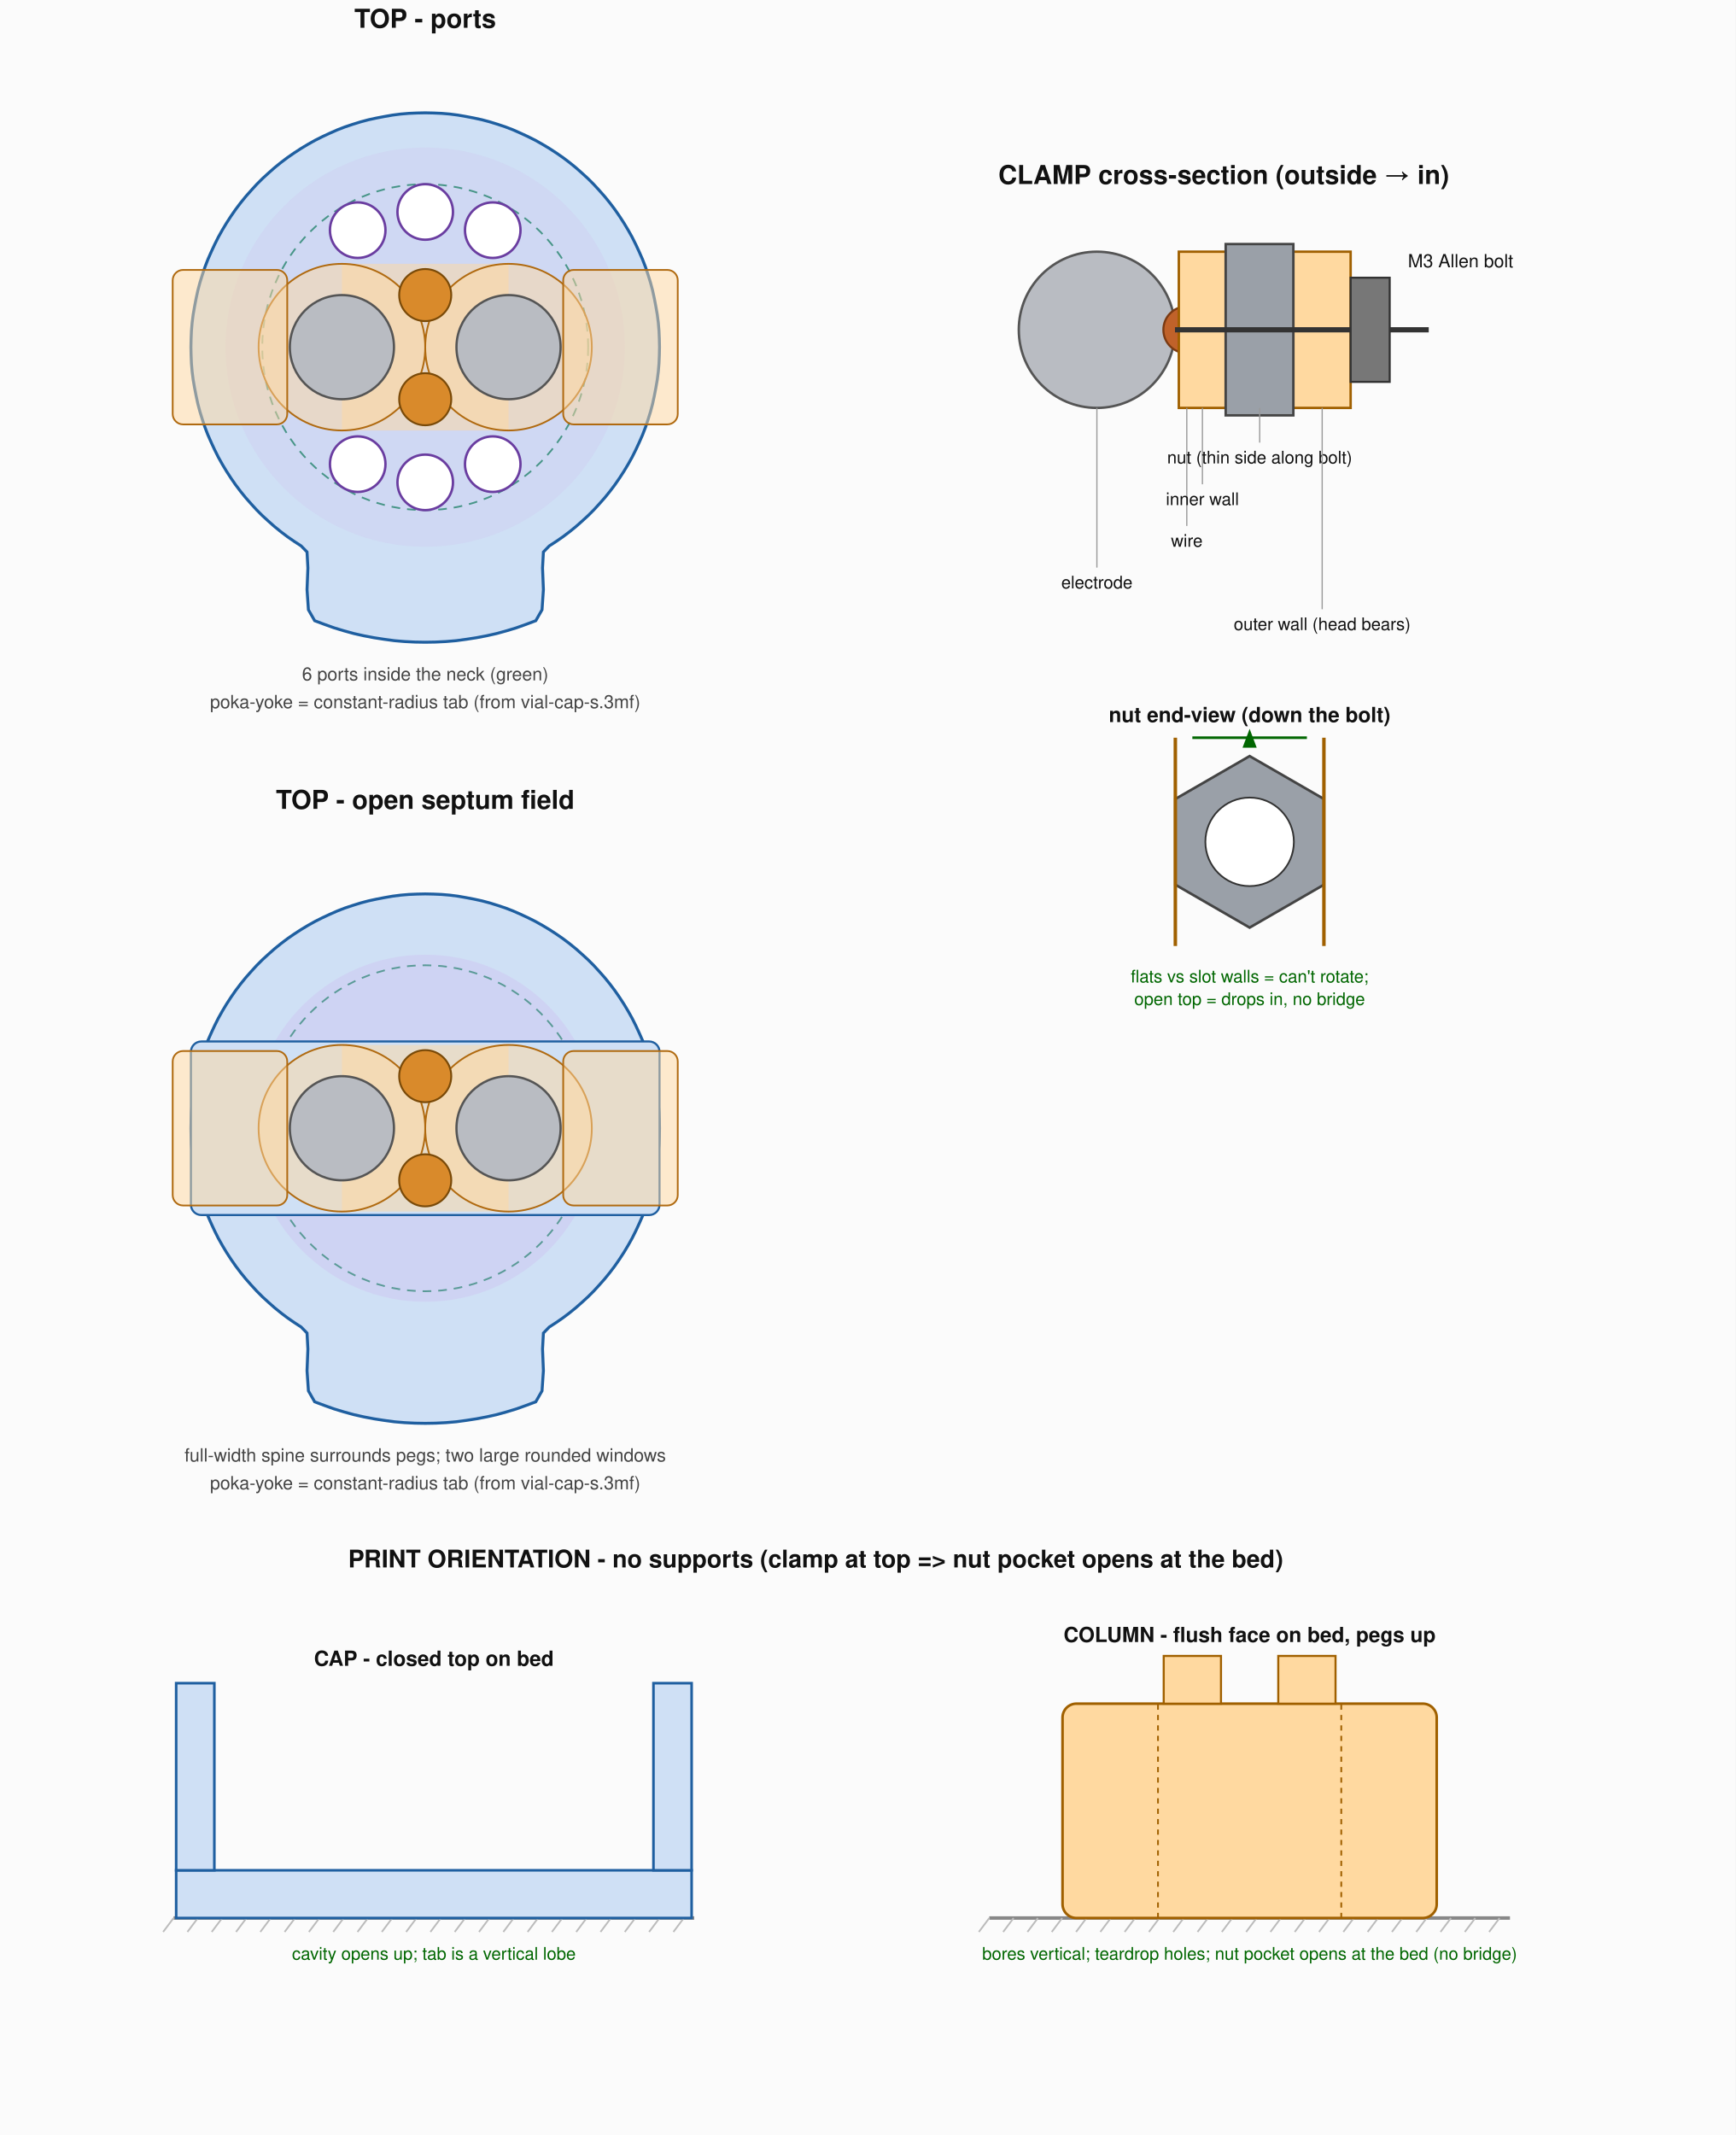
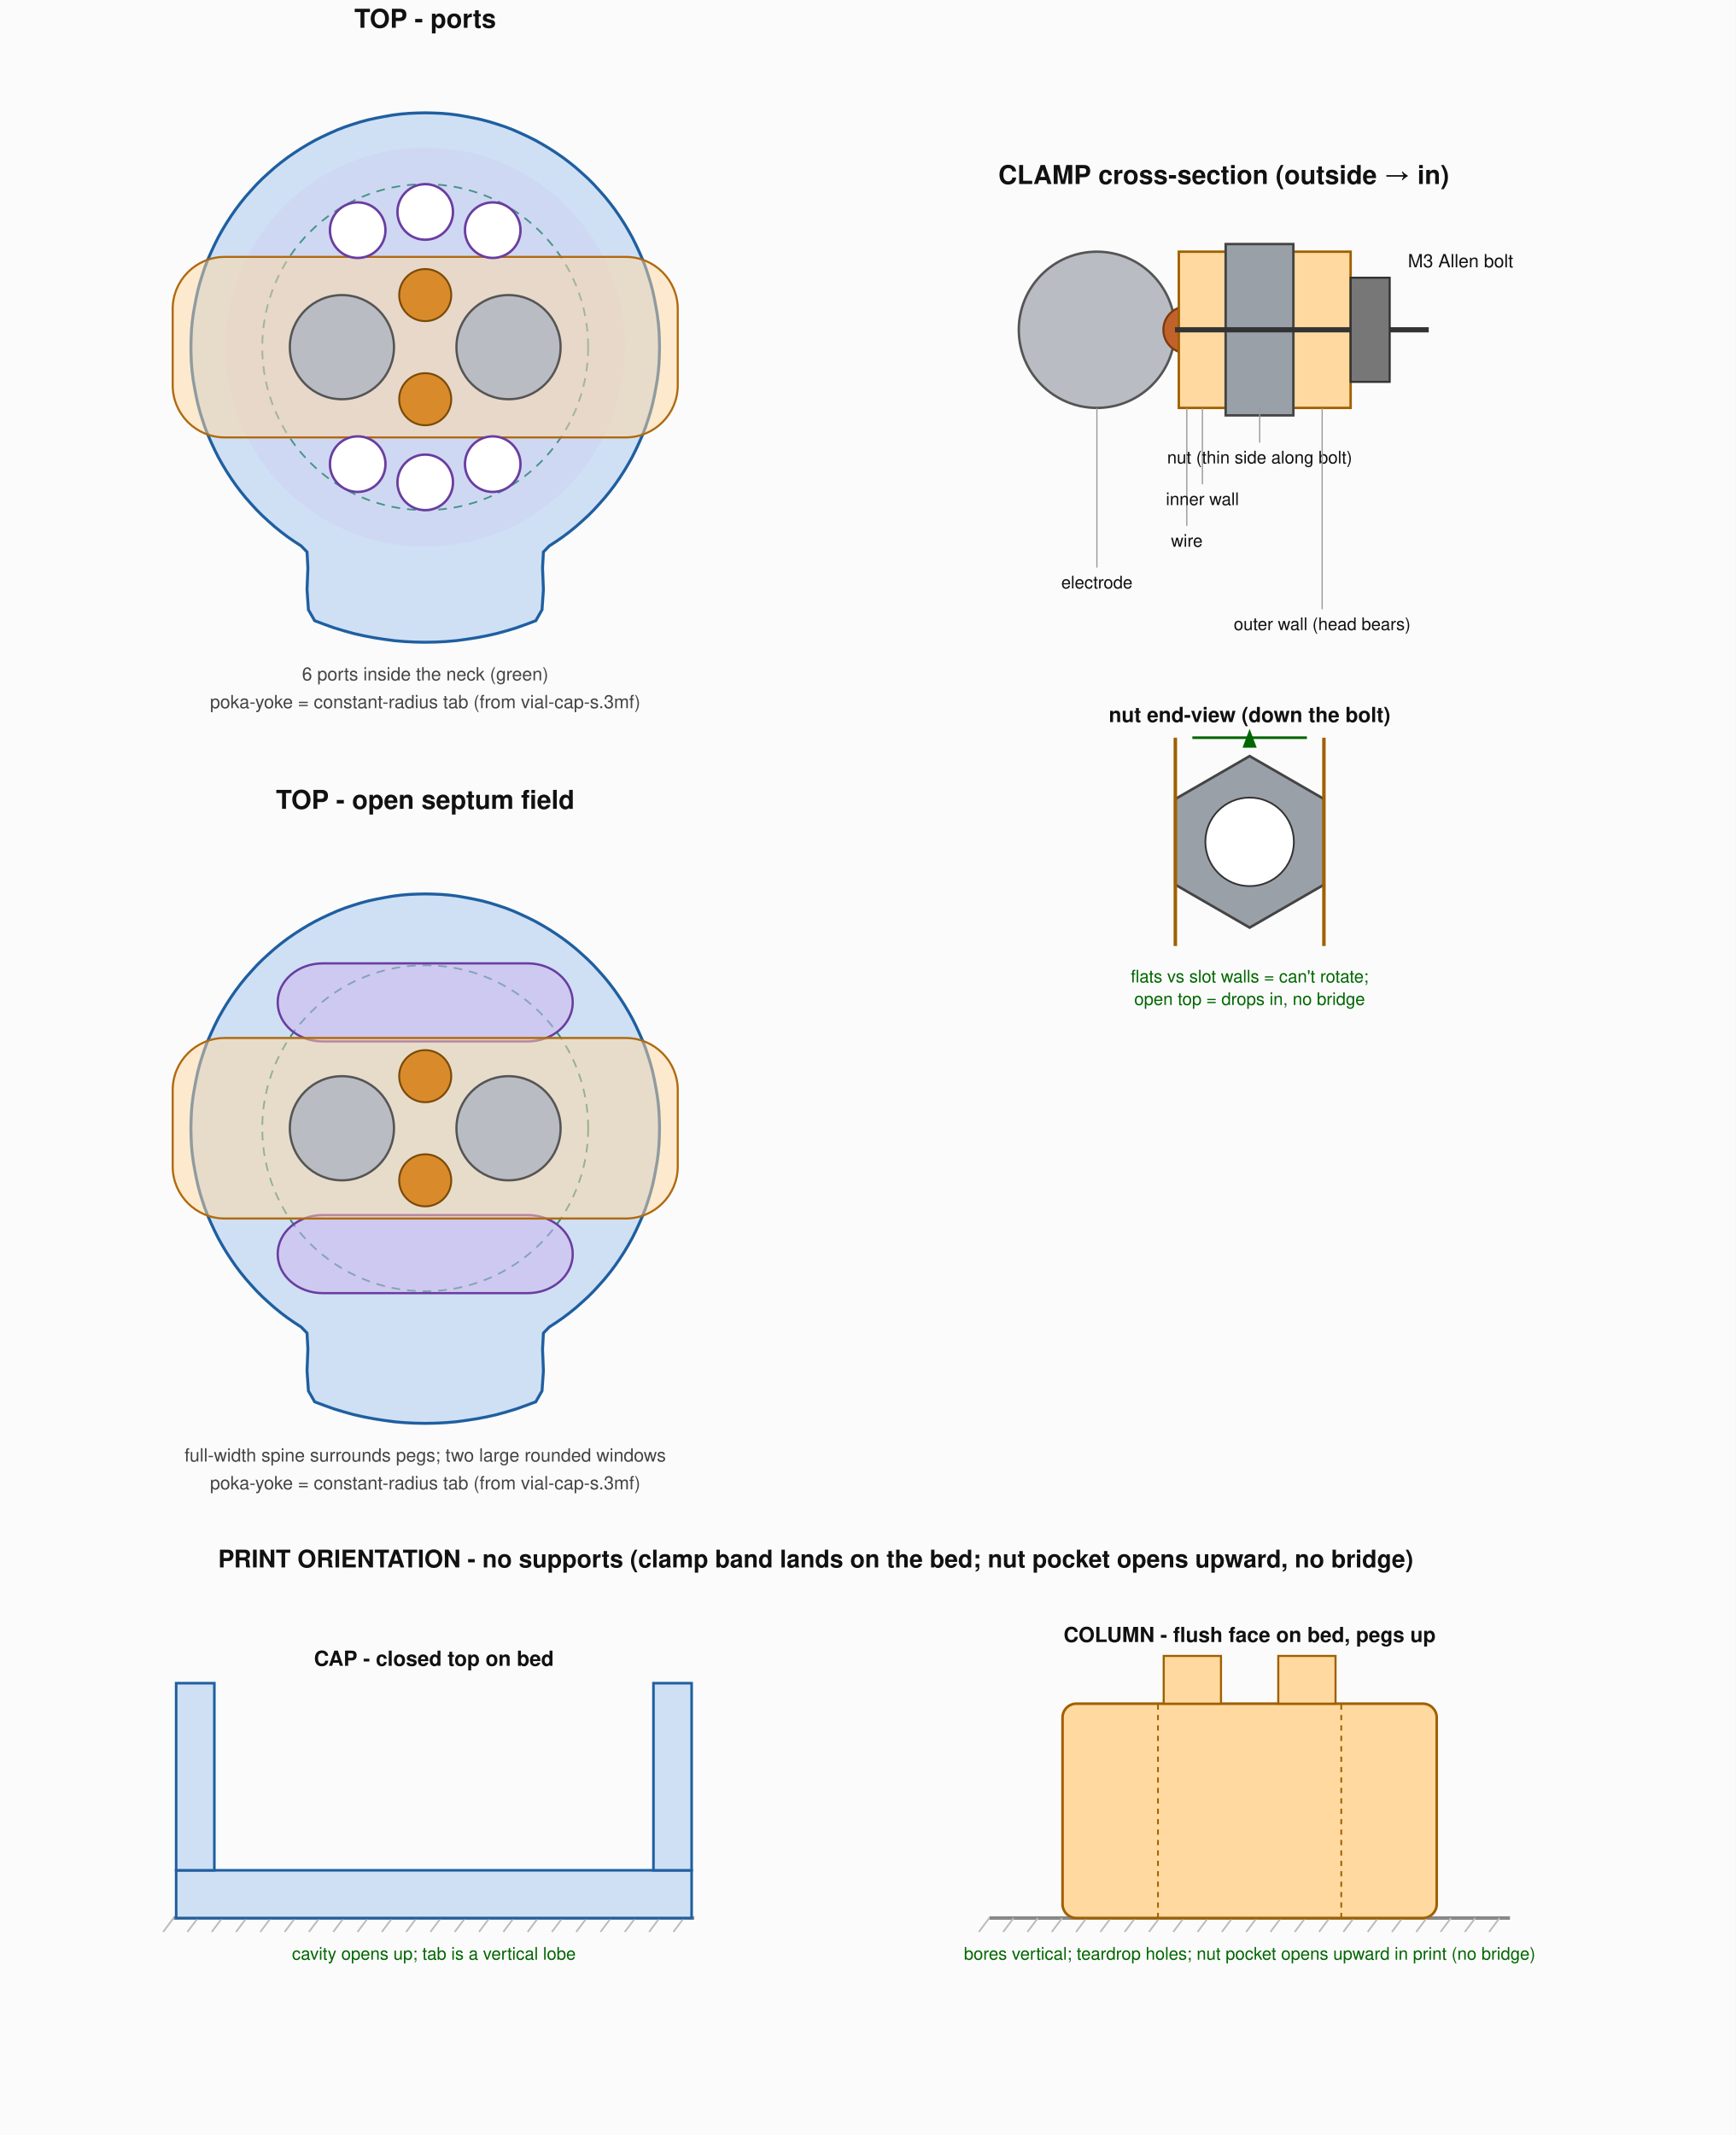
<svg xmlns="http://www.w3.org/2000/svg" width="1000" height="1230" viewBox="0 0 1000 1230">
  <rect width="1000" height="1230" fill="#fbfbfb" />
  <text x="245.0" y="16.0" font-family="Helvetica,Arial" font-size="15" text-anchor="middle" fill="#111" font-weight="bold">TOP - ports</text>
  <polygon points="380.0,200.0 379.9,195.3 379.7,190.6 379.3,185.9 378.7,181.2 377.9,176.6 377.0,171.9 376.0,167.3 374.8,162.8 373.4,158.3 371.9,153.8 370.2,149.4 368.3,145.1 366.3,140.8 364.2,136.6 361.9,132.5 359.5,128.5 356.9,124.5 354.2,120.6 351.4,116.9 348.4,113.2 345.3,109.7 342.1,106.2 338.8,102.9 335.3,99.7 331.8,96.6 328.1,93.6 324.4,90.8 320.5,88.1 316.5,85.5 312.5,83.1 308.4,80.8 304.2,78.7 299.9,76.7 295.6,74.8 291.2,73.1 286.7,71.6 282.2,70.2 277.7,69.0 273.1,68.0 268.4,67.1 263.8,66.3 259.1,65.7 254.4,65.3 249.7,65.1 245.0,65.0 240.3,65.1 235.6,65.3 230.9,65.7 226.2,66.3 221.6,67.1 216.9,68.0 212.3,69.0 207.8,70.2 203.3,71.6 198.8,73.1 194.4,74.8 190.1,76.7 185.8,78.7 181.6,80.8 177.5,83.1 173.5,85.5 169.5,88.1 165.6,90.8 161.9,93.6 158.2,96.6 154.7,99.7 151.2,102.9 147.9,106.2 144.7,109.7 141.6,113.2 138.6,116.9 135.8,120.6 133.1,124.5 130.5,128.5 128.1,132.5 125.8,136.6 123.7,140.8 121.7,145.1 119.8,149.4 118.1,153.8 116.6,158.3 115.2,162.8 114.0,167.3 113.0,171.9 112.1,176.6 111.3,181.2 110.7,185.9 110.3,190.6 110.1,195.3 110.0,200.0 110.1,204.7 110.3,209.4 110.7,214.1 111.3,218.8 112.1,223.4 113.0,228.1 114.0,232.7 115.2,237.2 116.6,241.7 118.1,246.2 119.8,250.6 121.7,254.9 123.7,259.2 125.8,263.4 128.1,267.5 130.5,271.5 133.1,275.5 135.8,279.4 138.6,283.1 141.6,286.8 144.7,290.3 147.9,293.8 151.2,297.1 154.7,300.3 158.2,303.4 161.9,306.4 165.6,309.2 169.5,311.9 173.5,314.5 176.9,318.0 177.4,327.2 176.9,339.7 177.7,351.3 181.3,357.6 186.9,359.7 192.5,361.7 198.1,363.4 203.9,365.0 209.7,366.3 215.5,367.4 221.3,368.3 227.2,369.1 233.1,369.6 239.1,369.9 245.0,370.0 250.9,369.9 256.9,369.6 262.8,369.1 268.7,368.3 274.5,367.4 280.3,366.3 286.1,365.0 291.9,363.4 297.5,361.7 303.1,359.7 308.7,357.6 312.3,351.3 313.1,339.7 312.6,327.2 313.1,318.0 316.5,314.5 320.5,311.9 324.4,309.2 328.1,306.4 331.8,303.4 335.3,300.3 338.8,297.1 342.1,293.8 345.3,290.3 348.4,286.8 351.4,283.1 354.2,279.4 356.9,275.5 359.5,271.5 361.9,267.5 364.2,263.4 366.3,259.2 368.3,254.9 370.2,250.6 371.9,246.2 373.4,241.7 374.8,237.2 376.0,232.7 377.0,228.1 377.9,223.4 378.7,218.8 379.3,214.1 379.7,209.4 379.9,204.7" fill="#cfe0f5" fill-opacity="1" stroke="#1f5fa0" stroke-width="1.7" />
  <circle cx="245.0" cy="200.0" r="93.9" fill="none" fill-opacity="1" stroke="#2a8f72" stroke-width="1" stroke-dasharray="5 4" />
  <circle cx="245.0" cy="200.0" r="115.0" fill="#cdb6ec" fill-opacity="0.18" stroke="none" stroke-width="1.5" />
-   <rect x="197.0" y="152.0" width="96.0" height="96.0" rx="0" fill="#ffd9a0" fill-opacity="0.5" stroke="none" stroke-width="1.5" />
-   <circle cx="197.0" cy="200.0" r="48.0" fill="#ffd9a0" fill-opacity="0.5" stroke="#b06a10" stroke-width="1" />
-   <rect x="99.5" y="155.5" width="66.0" height="89.0" rx="6" fill="#ffd9a0" fill-opacity="0.5" stroke="#b06a10" stroke-width="1" />
-   <circle cx="293.0" cy="200.0" r="48.0" fill="#ffd9a0" fill-opacity="0.5" stroke="#b06a10" stroke-width="1" />
-   <rect x="324.5" y="155.5" width="66.0" height="89.0" rx="6" fill="#ffd9a0" fill-opacity="0.5" stroke="#b06a10" stroke-width="1" />
+   <rect x="99.5" y="148.0" width="291.0" height="104.0" rx="30.0" fill="#ffd9a0" fill-opacity="0.5" stroke="#b06a10" stroke-width="1.2" />
  <circle cx="283.9" cy="132.6" r="16.0" fill="#fff" fill-opacity="1" stroke="#6a3da0" stroke-width="1.4" />
  <circle cx="245.0" cy="122.1" r="16.0" fill="#fff" fill-opacity="1" stroke="#6a3da0" stroke-width="1.4" />
  <circle cx="206.1" cy="132.6" r="16.0" fill="#fff" fill-opacity="1" stroke="#6a3da0" stroke-width="1.4" />
  <circle cx="206.1" cy="267.4" r="16.0" fill="#fff" fill-opacity="1" stroke="#6a3da0" stroke-width="1.4" />
  <circle cx="245.0" cy="277.9" r="16.0" fill="#fff" fill-opacity="1" stroke="#6a3da0" stroke-width="1.4" />
  <circle cx="283.9" cy="267.4" r="16.0" fill="#fff" fill-opacity="1" stroke="#6a3da0" stroke-width="1.4" />
  <circle cx="197.0" cy="200.0" r="30.0" fill="#b9bcc2" fill-opacity="1" stroke="#555" stroke-width="1.3" />
  <circle cx="293.0" cy="200.0" r="30.0" fill="#b9bcc2" fill-opacity="1" stroke="#555" stroke-width="1.3" />
  <circle cx="245.0" cy="170.0" r="15.0" fill="#d98a2b" fill-opacity="1" stroke="#7a4a08" stroke-width="1.1" />
  <circle cx="245.0" cy="230.0" r="15.0" fill="#d98a2b" fill-opacity="1" stroke="#7a4a08" stroke-width="1.1" />
  <text x="245.0" y="392.0" font-family="Helvetica,Arial" font-size="10.5" text-anchor="middle" fill="#444" font-weight="normal">6 ports inside the neck (green)</text>
  <text x="245.0" y="408.0" font-family="Helvetica,Arial" font-size="10.5" text-anchor="middle" fill="#444" font-weight="normal">poka-yoke = constant-radius tab (from vial-cap-s.3mf)</text>
  <text x="245.0" y="466.0" font-family="Helvetica,Arial" font-size="15" text-anchor="middle" fill="#111" font-weight="bold">TOP - open septum field</text>
  <polygon points="380.0,650.0 379.9,645.3 379.7,640.6 379.3,635.9 378.7,631.2 377.9,626.6 377.0,621.9 376.0,617.3 374.8,612.8 373.4,608.3 371.9,603.8 370.2,599.4 368.3,595.1 366.3,590.8 364.2,586.6 361.9,582.5 359.5,578.5 356.9,574.5 354.2,570.6 351.4,566.9 348.4,563.2 345.3,559.7 342.1,556.2 338.8,552.9 335.3,549.7 331.8,546.6 328.1,543.6 324.4,540.8 320.5,538.1 316.5,535.5 312.5,533.1 308.4,530.8 304.2,528.7 299.9,526.7 295.6,524.8 291.2,523.1 286.7,521.6 282.2,520.2 277.7,519.0 273.1,518.0 268.4,517.1 263.8,516.3 259.1,515.7 254.4,515.3 249.7,515.1 245.0,515.0 240.3,515.1 235.6,515.3 230.9,515.7 226.2,516.3 221.6,517.1 216.9,518.0 212.3,519.0 207.8,520.2 203.3,521.6 198.8,523.1 194.4,524.8 190.1,526.7 185.8,528.7 181.6,530.8 177.5,533.1 173.5,535.5 169.5,538.1 165.6,540.8 161.9,543.6 158.2,546.6 154.7,549.7 151.2,552.9 147.9,556.2 144.7,559.7 141.6,563.2 138.6,566.9 135.8,570.6 133.1,574.5 130.5,578.5 128.1,582.5 125.8,586.6 123.7,590.8 121.7,595.1 119.8,599.4 118.1,603.8 116.6,608.3 115.2,612.8 114.0,617.3 113.0,621.9 112.1,626.6 111.3,631.2 110.7,635.9 110.3,640.6 110.1,645.3 110.0,650.0 110.1,654.7 110.3,659.4 110.7,664.1 111.3,668.8 112.1,673.4 113.0,678.1 114.0,682.7 115.2,687.2 116.6,691.7 118.1,696.2 119.8,700.6 121.7,704.9 123.7,709.2 125.8,713.4 128.1,717.5 130.5,721.5 133.1,725.5 135.8,729.4 138.6,733.1 141.6,736.8 144.7,740.3 147.9,743.8 151.2,747.1 154.7,750.3 158.2,753.4 161.9,756.4 165.6,759.2 169.5,761.9 173.5,764.5 176.9,768.0 177.4,777.2 176.9,789.7 177.7,801.3 181.3,807.6 186.9,809.7 192.5,811.7 198.1,813.4 203.9,815.0 209.7,816.3 215.5,817.4 221.3,818.3 227.2,819.1 233.1,819.6 239.1,819.9 245.0,820.0 250.9,819.9 256.9,819.6 262.8,819.1 268.7,818.3 274.5,817.4 280.3,816.3 286.1,815.0 291.9,813.4 297.5,811.7 303.1,809.7 308.7,807.6 312.3,801.3 313.1,789.7 312.6,777.2 313.1,768.0 316.5,764.5 320.5,761.9 324.4,759.2 328.1,756.4 331.8,753.4 335.3,750.3 338.8,747.1 342.1,743.8 345.3,740.3 348.4,736.8 351.4,733.1 354.2,729.4 356.9,725.5 359.5,721.5 361.9,717.5 364.2,713.4 366.3,709.2 368.3,704.9 370.2,700.6 371.9,696.2 373.4,691.7 374.8,687.2 376.0,682.7 377.0,678.1 377.9,673.4 378.7,668.8 379.3,664.1 379.7,659.4 379.9,654.7" fill="#cfe0f5" fill-opacity="1" stroke="#1f5fa0" stroke-width="1.7" />
  <circle cx="245.0" cy="650.0" r="93.9" fill="none" fill-opacity="1" stroke="#2a8f72" stroke-width="1" stroke-dasharray="5 4" />
-   <circle cx="245.0" cy="650.0" r="100.0" fill="#cdb6ec" fill-opacity="0.3" stroke="none" stroke-width="1.5" />
-   <rect x="110.0" y="600.0" width="270.0" height="100.0" rx="6" fill="#cfe0f5" fill-opacity="1" stroke="#1f5fa0" stroke-width="1.2" />
-   <rect x="197.0" y="602.0" width="96.0" height="96.0" rx="0" fill="#ffd9a0" fill-opacity="0.5" stroke="none" stroke-width="1.5" />
-   <circle cx="197.0" cy="650.0" r="48.0" fill="#ffd9a0" fill-opacity="0.5" stroke="#b06a10" stroke-width="1" />
-   <rect x="99.5" y="605.5" width="66.0" height="89.0" rx="6" fill="#ffd9a0" fill-opacity="0.5" stroke="#b06a10" stroke-width="1" />
-   <circle cx="293.0" cy="650.0" r="48.0" fill="#ffd9a0" fill-opacity="0.5" stroke="#b06a10" stroke-width="1" />
-   <rect x="324.5" y="605.5" width="66.0" height="89.0" rx="6" fill="#ffd9a0" fill-opacity="0.5" stroke="#b06a10" stroke-width="1" />
+   <rect x="160.0" y="555.0" width="170.0" height="45.0" rx="26.0" fill="#cdb6ec" fill-opacity="0.55" stroke="#6a3da0" stroke-width="1.3" />
+   <rect x="160.0" y="700.0" width="170.0" height="45.0" rx="26.0" fill="#cdb6ec" fill-opacity="0.55" stroke="#6a3da0" stroke-width="1.3" />
+   <rect x="99.5" y="598.0" width="291.0" height="104.0" rx="30.0" fill="#ffd9a0" fill-opacity="0.5" stroke="#b06a10" stroke-width="1.2" />
  <circle cx="197.0" cy="650.0" r="30.0" fill="#b9bcc2" fill-opacity="1" stroke="#555" stroke-width="1.3" />
  <circle cx="293.0" cy="650.0" r="30.0" fill="#b9bcc2" fill-opacity="1" stroke="#555" stroke-width="1.3" />
  <circle cx="245.0" cy="620.0" r="15.0" fill="#d98a2b" fill-opacity="1" stroke="#7a4a08" stroke-width="1.1" />
  <circle cx="245.0" cy="680.0" r="15.0" fill="#d98a2b" fill-opacity="1" stroke="#7a4a08" stroke-width="1.1" />
  <text x="245.0" y="842.0" font-family="Helvetica,Arial" font-size="10.5" text-anchor="middle" fill="#444" font-weight="normal">full-width spine surrounds pegs; two large rounded windows</text>
  <text x="245.0" y="858.0" font-family="Helvetica,Arial" font-size="10.5" text-anchor="middle" fill="#444" font-weight="normal">poka-yoke = constant-radius tab (from vial-cap-s.3mf)</text>
  <text x="705.1" y="106.0" font-family="Helvetica,Arial" font-size="15" text-anchor="middle" fill="#111" font-weight="bold">CLAMP cross-section (outside  →  in)</text>
  <circle cx="632.0" cy="190.0" r="45.0" fill="#b9bcc2" fill-opacity="1" stroke="#555" stroke-width="1.4" />
  <circle cx="683.8" cy="190.0" r="13.5" fill="#c0622a" fill-opacity="1" stroke="#7a3a12" stroke-width="1.2" />
  <rect x="679.2" y="145.0" width="27.0" height="90.0" rx="0" fill="#ffd9a0" fill-opacity="1" stroke="#a06000" stroke-width="1.4" />
  <rect x="745.2" y="145.0" width="33.0" height="90.0" rx="0" fill="#ffd9a0" fill-opacity="1" stroke="#a06000" stroke-width="1.4" />
  <rect x="706.2" y="140.6" width="39.0" height="98.7" rx="0" fill="#9aa0a8" fill-opacity="1" stroke="#444" stroke-width="1.4" />
  <line x1="677.0" y1="190.0" x2="823.2" y2="190.0" stroke="#333" stroke-width="3" />
  <rect x="778.2" y="160.0" width="22.5" height="60.0" rx="0" fill="#777" fill-opacity="1" stroke="#333" stroke-width="1.2" />
  <line x1="632.0" y1="235.0" x2="632.0" y2="327.0" stroke="#999" stroke-width="0.7" />
  <text x="632.0" y="339.0" font-family="Helvetica,Arial" font-size="10" text-anchor="middle" fill="#111" font-weight="normal">electrode</text>
  <line x1="683.8" y1="235.0" x2="683.8" y2="303.0" stroke="#999" stroke-width="0.7" />
  <text x="683.8" y="315.0" font-family="Helvetica,Arial" font-size="10" text-anchor="middle" fill="#111" font-weight="normal">wire</text>
  <line x1="692.8" y1="235.0" x2="692.8" y2="279.0" stroke="#999" stroke-width="0.7" />
  <text x="692.8" y="291.0" font-family="Helvetica,Arial" font-size="10" text-anchor="middle" fill="#111" font-weight="normal">inner wall</text>
  <line x1="725.8" y1="235.0" x2="725.8" y2="255.0" stroke="#999" stroke-width="0.7" />
  <text x="725.8" y="267.0" font-family="Helvetica,Arial" font-size="10" text-anchor="middle" fill="#111" font-weight="normal">nut (thin side along bolt)</text>
  <line x1="761.8" y1="235.0" x2="761.8" y2="351.0" stroke="#999" stroke-width="0.7" />
  <text x="761.8" y="363.0" font-family="Helvetica,Arial" font-size="10" text-anchor="middle" fill="#111" font-weight="normal">outer wall (head bears)</text>
  <text x="811.2" y="154.0" font-family="Helvetica,Arial" font-size="10.5" text-anchor="start" fill="#111" font-weight="normal">M3 Allen bolt</text>
  <text x="720.0" y="416.0" font-family="Helvetica,Arial" font-size="12" text-anchor="middle" fill="#111" font-weight="bold">nut end-view (down the bolt)</text>
  <polygon points="720.0,435.6 677.2,460.3 677.2,509.7 720.0,534.4 762.8,509.7 762.8,460.3" fill="#9aa0a8" fill-opacity="1" stroke="#444" stroke-width="1.5" />
  <line x1="677.2" y1="425.0" x2="677.2" y2="545.0" stroke="#a06000" stroke-width="2" />
  <line x1="762.8" y1="425.0" x2="762.8" y2="545.0" stroke="#a06000" stroke-width="2" />
  <circle cx="720.0" cy="485.0" r="25.5" fill="#fff" fill-opacity="1" stroke="#333" stroke-width="1" />
  <line x1="687.0" y1="425.0" x2="753.0" y2="425.0" stroke="#060" stroke-width="1.5" />
  <polygon points="717.0,430.0 723.0,430.0 720.0,422.0" fill="#060" fill-opacity="1" stroke="#060" stroke-width="1.5" />
  <text x="720.0" y="566.0" font-family="Helvetica,Arial" font-size="10" text-anchor="middle" fill="#060" font-weight="normal">flats vs slot walls = can't rotate;</text>
  <text x="720.0" y="579.0" font-family="Helvetica,Arial" font-size="10" text-anchor="middle" fill="#060" font-weight="normal">open top = drops in, no bridge</text>
-   <text x="470.0" y="903.0" font-family="Helvetica,Arial" font-size="14" text-anchor="middle" fill="#111" font-weight="bold">PRINT ORIENTATION  -  no supports (clamp at top =&gt; nut pocket opens at the bed)</text>
+   <text x="470.0" y="903.0" font-family="Helvetica,Arial" font-size="14" text-anchor="middle" fill="#111" font-weight="bold">PRINT ORIENTATION  -  no supports (clamp band lands on the bed; nut pocket opens upward, no bridge)</text>
  <line x1="100.0" y1="1105.0" x2="400.0" y2="1105.0" stroke="#888" stroke-width="2" />
  <line x1="100.0" y1="1105.0" x2="94.0" y2="1113.0" stroke="#bbb" stroke-width="1" />
  <line x1="114.0" y1="1105.0" x2="108.0" y2="1113.0" stroke="#bbb" stroke-width="1" />
  <line x1="128.0" y1="1105.0" x2="122.0" y2="1113.0" stroke="#bbb" stroke-width="1" />
  <line x1="142.0" y1="1105.0" x2="136.0" y2="1113.0" stroke="#bbb" stroke-width="1" />
  <line x1="156.0" y1="1105.0" x2="150.0" y2="1113.0" stroke="#bbb" stroke-width="1" />
  <line x1="170.0" y1="1105.0" x2="164.0" y2="1113.0" stroke="#bbb" stroke-width="1" />
  <line x1="184.0" y1="1105.0" x2="178.0" y2="1113.0" stroke="#bbb" stroke-width="1" />
  <line x1="198.0" y1="1105.0" x2="192.0" y2="1113.0" stroke="#bbb" stroke-width="1" />
  <line x1="212.0" y1="1105.0" x2="206.0" y2="1113.0" stroke="#bbb" stroke-width="1" />
  <line x1="226.0" y1="1105.0" x2="220.0" y2="1113.0" stroke="#bbb" stroke-width="1" />
  <line x1="240.0" y1="1105.0" x2="234.0" y2="1113.0" stroke="#bbb" stroke-width="1" />
  <line x1="254.0" y1="1105.0" x2="248.0" y2="1113.0" stroke="#bbb" stroke-width="1" />
  <line x1="268.0" y1="1105.0" x2="262.0" y2="1113.0" stroke="#bbb" stroke-width="1" />
  <line x1="282.0" y1="1105.0" x2="276.0" y2="1113.0" stroke="#bbb" stroke-width="1" />
  <line x1="296.0" y1="1105.0" x2="290.0" y2="1113.0" stroke="#bbb" stroke-width="1" />
  <line x1="310.0" y1="1105.0" x2="304.0" y2="1113.0" stroke="#bbb" stroke-width="1" />
  <line x1="324.0" y1="1105.0" x2="318.0" y2="1113.0" stroke="#bbb" stroke-width="1" />
  <line x1="338.0" y1="1105.0" x2="332.0" y2="1113.0" stroke="#bbb" stroke-width="1" />
  <line x1="352.0" y1="1105.0" x2="346.0" y2="1113.0" stroke="#bbb" stroke-width="1" />
  <line x1="366.0" y1="1105.0" x2="360.0" y2="1113.0" stroke="#bbb" stroke-width="1" />
  <line x1="380.0" y1="1105.0" x2="374.0" y2="1113.0" stroke="#bbb" stroke-width="1" />
  <line x1="394.0" y1="1105.0" x2="388.0" y2="1113.0" stroke="#bbb" stroke-width="1" />
  <rect x="101.5" y="1077.5" width="297.0" height="27.5" rx="0" fill="#cfe0f5" fill-opacity="1" stroke="#1f5fa0" stroke-width="1.5" />
  <rect x="101.5" y="969.7" width="22.0" height="107.8" rx="0" fill="#cfe0f5" fill-opacity="1" stroke="#1f5fa0" stroke-width="1.5" />
  <rect x="376.5" y="969.7" width="22.0" height="107.8" rx="0" fill="#cfe0f5" fill-opacity="1" stroke="#1f5fa0" stroke-width="1.5" />
  <text x="250.0" y="959.7" font-family="Helvetica,Arial" font-size="12" text-anchor="middle" fill="#111" font-weight="bold">CAP - closed top on bed</text>
  <text x="250.0" y="1129.0" font-family="Helvetica,Arial" font-size="10" text-anchor="middle" fill="#060" font-weight="normal">cavity opens up; tab is a vertical lobe</text>
  <line x1="570.0" y1="1105.0" x2="870.0" y2="1105.0" stroke="#888" stroke-width="2" />
  <line x1="570.0" y1="1105.0" x2="564.0" y2="1113.0" stroke="#bbb" stroke-width="1" />
  <line x1="584.0" y1="1105.0" x2="578.0" y2="1113.0" stroke="#bbb" stroke-width="1" />
  <line x1="598.0" y1="1105.0" x2="592.0" y2="1113.0" stroke="#bbb" stroke-width="1" />
  <line x1="612.0" y1="1105.0" x2="606.0" y2="1113.0" stroke="#bbb" stroke-width="1" />
  <line x1="626.0" y1="1105.0" x2="620.0" y2="1113.0" stroke="#bbb" stroke-width="1" />
  <line x1="640.0" y1="1105.0" x2="634.0" y2="1113.0" stroke="#bbb" stroke-width="1" />
  <line x1="654.0" y1="1105.0" x2="648.0" y2="1113.0" stroke="#bbb" stroke-width="1" />
  <line x1="668.0" y1="1105.0" x2="662.0" y2="1113.0" stroke="#bbb" stroke-width="1" />
  <line x1="682.0" y1="1105.0" x2="676.0" y2="1113.0" stroke="#bbb" stroke-width="1" />
  <line x1="696.0" y1="1105.0" x2="690.0" y2="1113.0" stroke="#bbb" stroke-width="1" />
  <line x1="710.0" y1="1105.0" x2="704.0" y2="1113.0" stroke="#bbb" stroke-width="1" />
  <line x1="724.0" y1="1105.0" x2="718.0" y2="1113.0" stroke="#bbb" stroke-width="1" />
  <line x1="738.0" y1="1105.0" x2="732.0" y2="1113.0" stroke="#bbb" stroke-width="1" />
  <line x1="752.0" y1="1105.0" x2="746.0" y2="1113.0" stroke="#bbb" stroke-width="1" />
  <line x1="766.0" y1="1105.0" x2="760.0" y2="1113.0" stroke="#bbb" stroke-width="1" />
  <line x1="780.0" y1="1105.0" x2="774.0" y2="1113.0" stroke="#bbb" stroke-width="1" />
  <line x1="794.0" y1="1105.0" x2="788.0" y2="1113.0" stroke="#bbb" stroke-width="1" />
  <line x1="808.0" y1="1105.0" x2="802.0" y2="1113.0" stroke="#bbb" stroke-width="1" />
  <line x1="822.0" y1="1105.0" x2="816.0" y2="1113.0" stroke="#bbb" stroke-width="1" />
  <line x1="836.0" y1="1105.0" x2="830.0" y2="1113.0" stroke="#bbb" stroke-width="1" />
  <line x1="850.0" y1="1105.0" x2="844.0" y2="1113.0" stroke="#bbb" stroke-width="1" />
  <line x1="864.0" y1="1105.0" x2="858.0" y2="1113.0" stroke="#bbb" stroke-width="1" />
  <rect x="612.2" y="981.5" width="215.6" height="123.5" rx="8" fill="#ffd9a0" fill-opacity="1" stroke="#a06000" stroke-width="1.5" />
  <line x1="667.2" y1="1105.0" x2="667.2" y2="981.5" stroke="#a06000" stroke-width="1" stroke-dasharray="3 3" />
  <line x1="772.8" y1="1105.0" x2="772.8" y2="981.5" stroke="#a06000" stroke-width="1" stroke-dasharray="3 3" />
  <rect x="670.5" y="954.0" width="33.0" height="27.5" rx="0" fill="#ffd9a0" fill-opacity="1" stroke="#a06000" stroke-width="1.2" />
  <rect x="736.5" y="954.0" width="33.0" height="27.5" rx="0" fill="#ffd9a0" fill-opacity="1" stroke="#a06000" stroke-width="1.2" />
  <text x="720.0" y="946.0" font-family="Helvetica,Arial" font-size="12" text-anchor="middle" fill="#111" font-weight="bold">COLUMN - flush face on bed, pegs up</text>
-   <text x="720.0" y="1129.0" font-family="Helvetica,Arial" font-size="10" text-anchor="middle" fill="#060" font-weight="normal">bores vertical; teardrop holes; nut pocket opens at the bed (no bridge)</text>
+   <text x="720.0" y="1129.0" font-family="Helvetica,Arial" font-size="10" text-anchor="middle" fill="#060" font-weight="normal">bores vertical; teardrop holes; nut pocket opens upward in print (no bridge)</text>
</svg>
